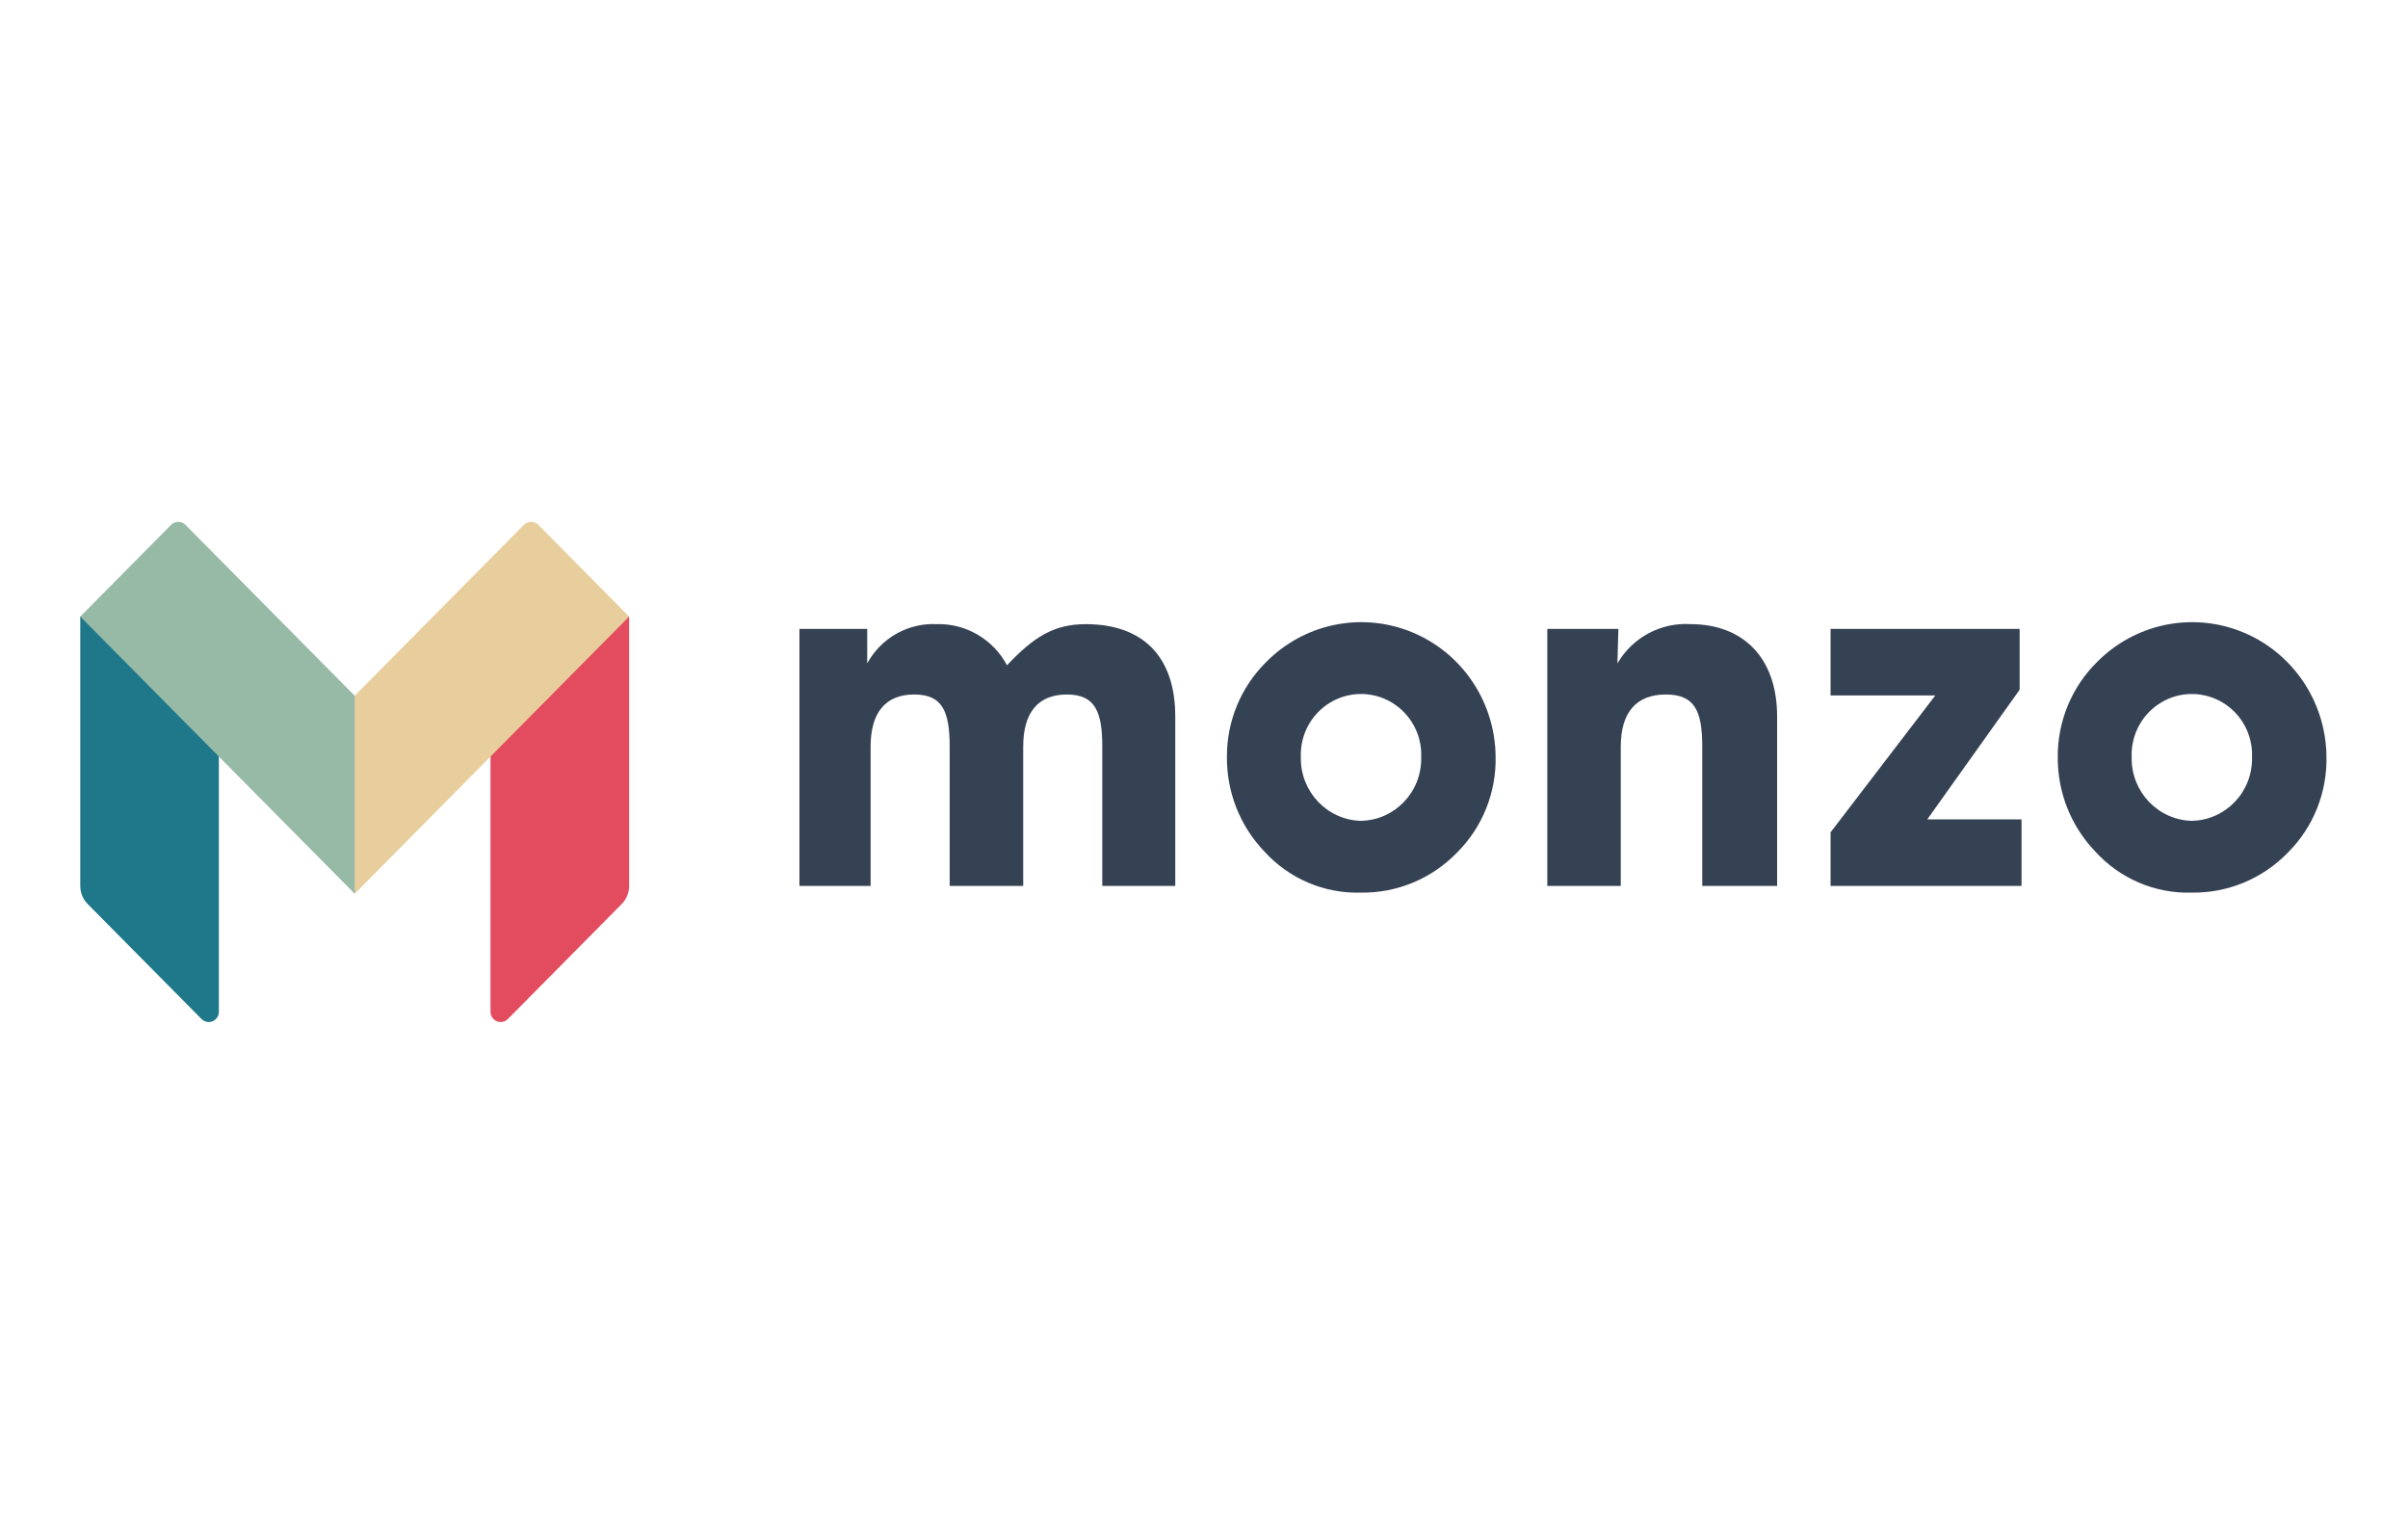
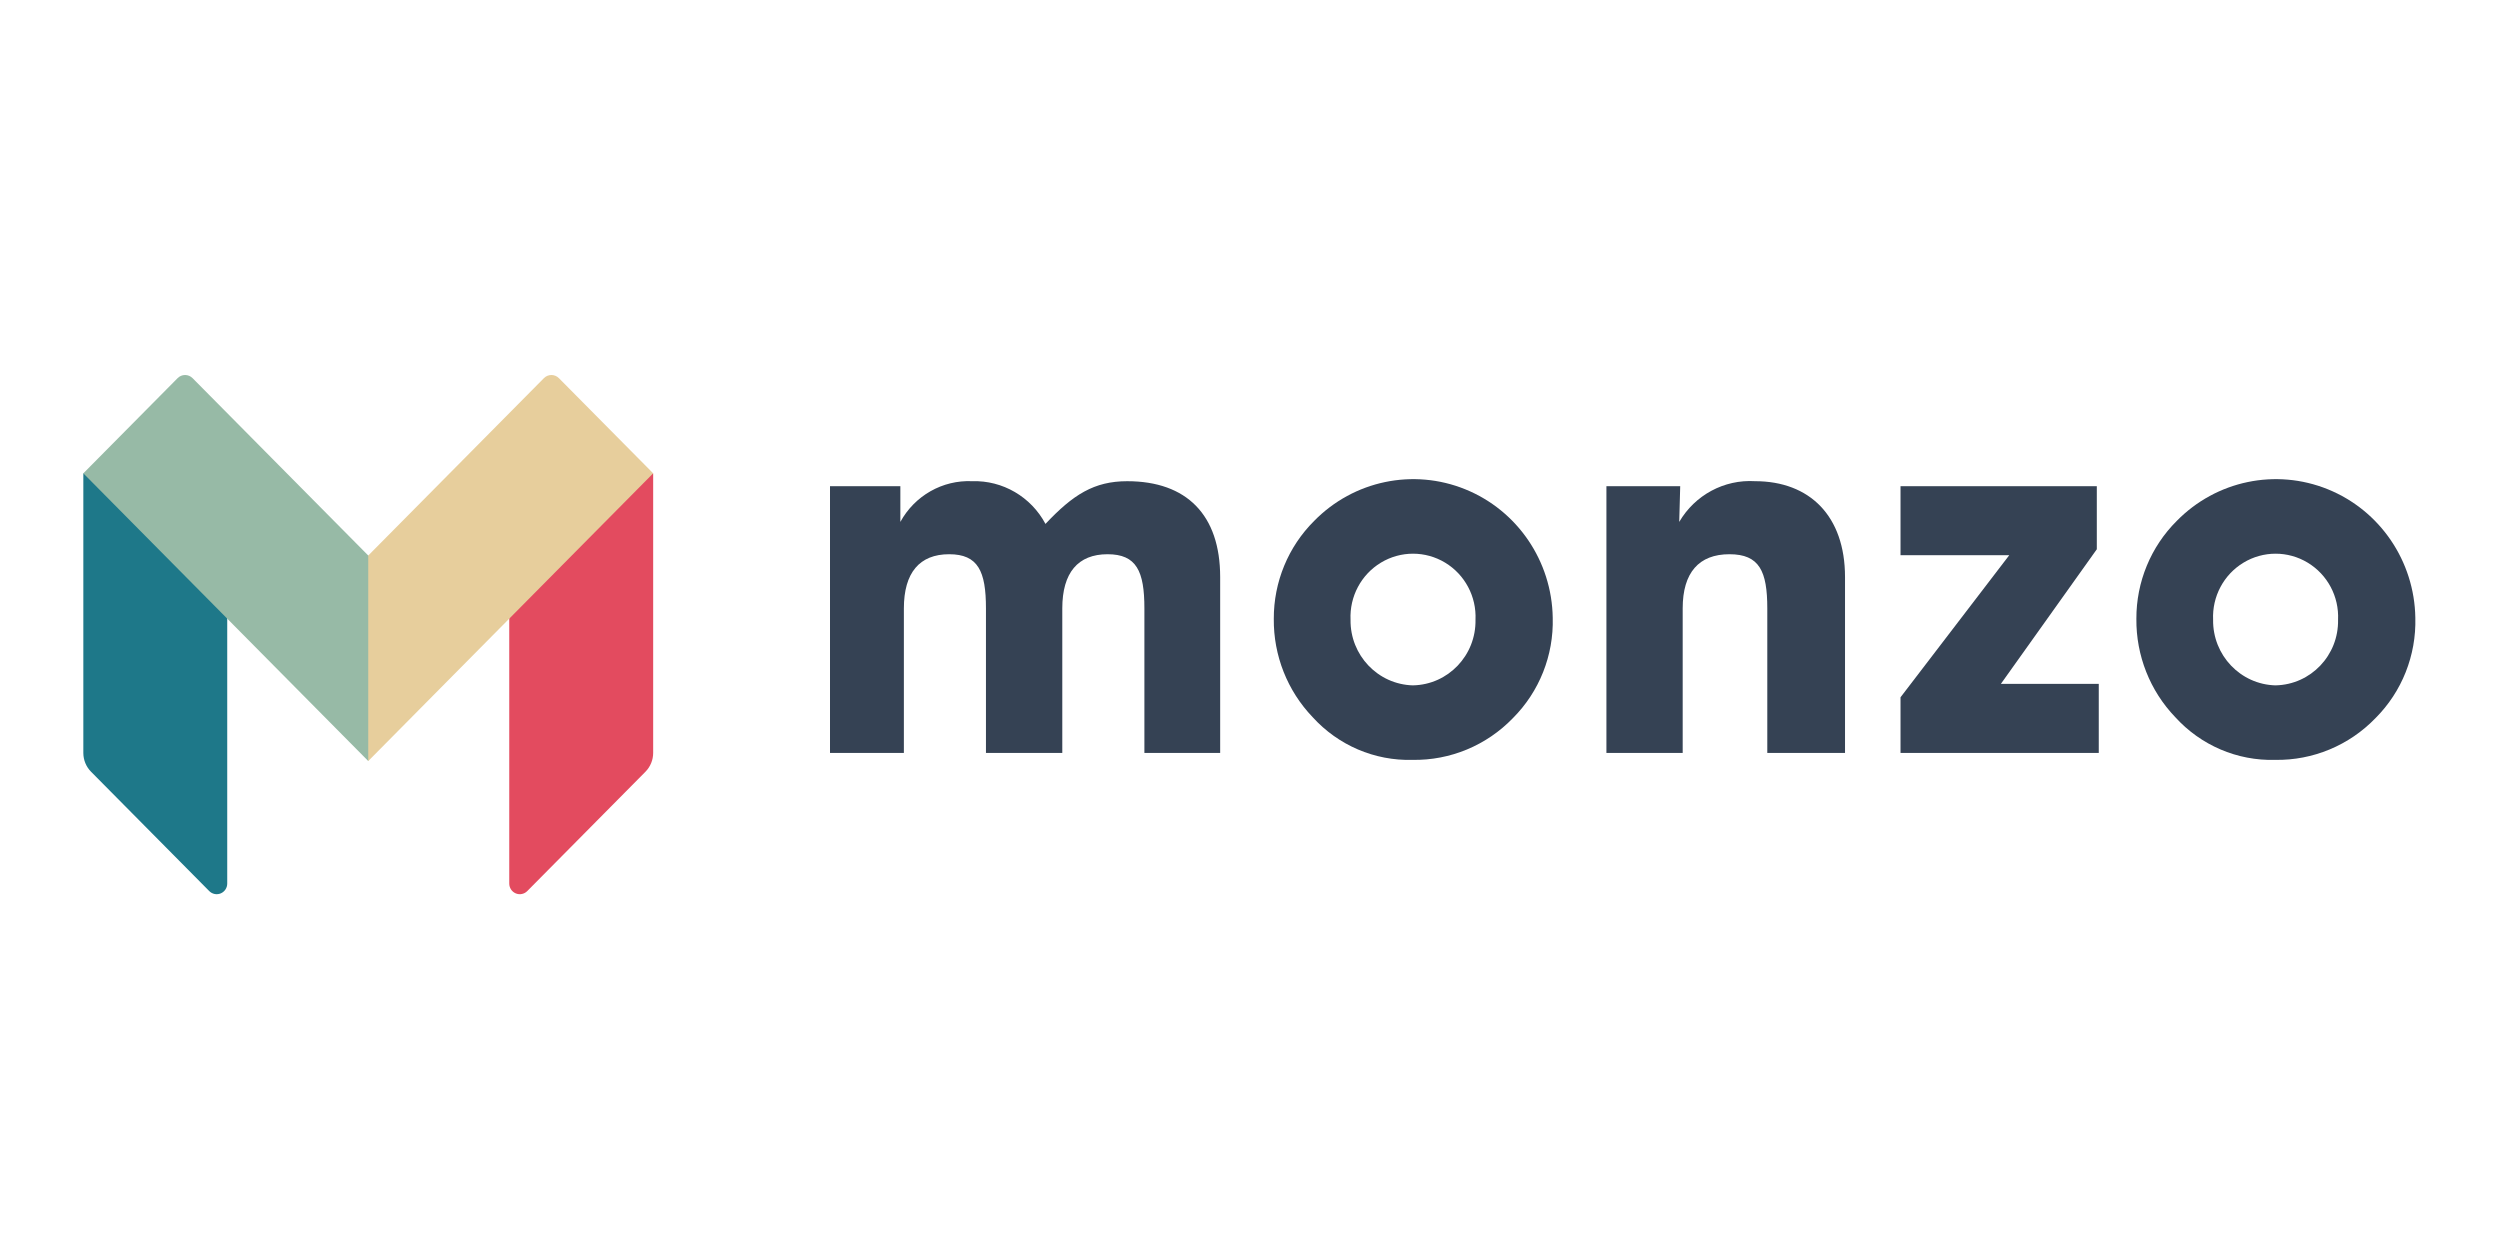
- <svg xmlns="http://www.w3.org/2000/svg" width="120" height="76" viewBox="0 0 120 76">
-   <g fill="none" fill-rule="evenodd" transform="translate(4 26)">
+ <svg xmlns="http://www.w3.org/2000/svg" width="120" height="60" viewBox="0 0 120 60">
+   <g fill="none" fill-rule="evenodd" transform="translate(4 18)">
    <path fill="#E34B5F" d="M27.352,18.14 C27.352,18.479 27.218,18.804 26.981,19.044 L21.309,24.771 C21.164,24.918 20.946,24.962 20.757,24.883 C20.567,24.803 20.444,24.617 20.444,24.41 L20.444,11.577 L27.273,4.72 L27.352,4.72 L27.352,18.14 Z" />
    <path fill="#E7CE9C" d="M22.826,0.15 C22.731,0.054 22.602,0 22.467,0 C22.333,0 22.204,0.054 22.109,0.15 L13.676,8.665 L13.558,8.665 L13.558,18.277 L13.676,18.53 L20.444,11.695 L27.352,4.72 L22.826,0.15 Z" />
    <path fill="#1E7889" d="M-8.45061897e-10,18.14 C-4.20989539e-05,18.479 0.133,18.804 0.371,19.044 L6.043,24.771 C6.188,24.918 6.406,24.962 6.595,24.883 C6.784,24.803 6.908,24.617 6.907,24.41 L6.907,11.577 L0.079,4.72 L-1.08078951e-08,4.72 L-8.45061897e-10,18.14 Z" />
    <path fill="#97BAA6" d="M5.242,0.15 C5.147,0.054 5.018,0 4.884,0 C4.75,0 4.621,0.054 4.526,0.15 L0,4.72 L6.907,11.695 L13.676,18.53 L13.676,8.665 L5.242,0.15 Z" />
    <path fill="#354254" d="M35.84,18.14 L35.84,5.336 L39.217,5.336 L39.217,7.052 C39.905,5.792 41.241,5.034 42.664,5.097 C44.127,5.052 45.49,5.846 46.183,7.148 C47.505,5.741 48.521,5.098 50.105,5.098 C52.962,5.098 54.568,6.719 54.568,9.699 L54.568,18.14 L50.931,18.14 L50.931,11.202 C50.931,9.416 50.553,8.603 49.162,8.603 C47.747,8.603 46.99,9.485 46.99,11.202 L46.99,18.14 L43.326,18.14 L43.326,11.202 C43.326,9.416 42.948,8.603 41.558,8.603 C40.143,8.603 39.386,9.485 39.386,11.202 L39.386,18.14 L35.84,18.14 Z" />
    <path fill="#354254" fill-rule="nonzero" d="M59.079,7.005 C60.974,5.07 63.834,4.472 66.335,5.487 C68.836,6.502 70.49,8.933 70.531,11.654 C70.581,13.458 69.888,15.201 68.618,16.471 C67.354,17.78 65.611,18.505 63.801,18.474 C61.984,18.525 60.235,17.776 59.007,16.423 C57.795,15.158 57.124,13.462 57.142,11.702 C57.136,9.937 57.834,8.244 59.079,7.005 Z M63.825,14.897 C65.514,14.863 66.855,13.454 66.824,11.749 C66.875,10.634 66.315,9.58 65.366,9.007 C64.417,8.434 63.233,8.434 62.284,9.007 C61.335,9.58 60.775,10.634 60.826,11.749 C60.803,13.451 62.14,14.855 63.825,14.898 L63.825,14.897 Z" />
    <path fill="#354254" d="M73.108,18.14 L73.108,5.336 L76.65,5.336 L76.603,7.052 C77.355,5.762 78.76,5.007 80.24,5.097 C82.861,5.097 84.561,6.764 84.561,9.699 L84.561,18.14 L80.83,18.14 L80.83,11.202 C80.83,9.416 80.453,8.603 79.012,8.603 C77.548,8.603 76.769,9.485 76.769,11.202 L76.769,18.14 L73.108,18.14 Z" />
    <path fill="#354254" fill-rule="nonzero" d="M100.483,7.005 C102.379,5.07 105.239,4.472 107.74,5.487 C110.24,6.502 111.894,8.933 111.936,11.654 C111.985,13.458 111.293,15.201 110.023,16.471 C108.759,17.78 107.016,18.505 105.206,18.474 C103.389,18.525 101.64,17.776 100.412,16.423 C99.199,15.158 98.529,13.462 98.546,11.702 C98.54,9.937 99.239,8.244 100.483,7.005 L100.483,7.005 Z M105.23,14.897 C106.918,14.862 108.259,13.454 108.227,11.75 C108.279,10.635 107.719,9.581 106.77,9.008 C105.821,8.434 104.636,8.434 103.687,9.008 C102.738,9.581 102.178,10.635 102.229,11.75 C102.206,13.452 103.545,14.856 105.23,14.898 L105.23,14.897 Z" />
    <polygon fill="#354254" points="87.225 18.14 87.225 15.47 92.444 8.65 87.225 8.65 87.225 5.336 96.647 5.336 96.647 8.364 92.042 14.826 96.741 14.826 96.741 18.14" />
  </g>
</svg>
